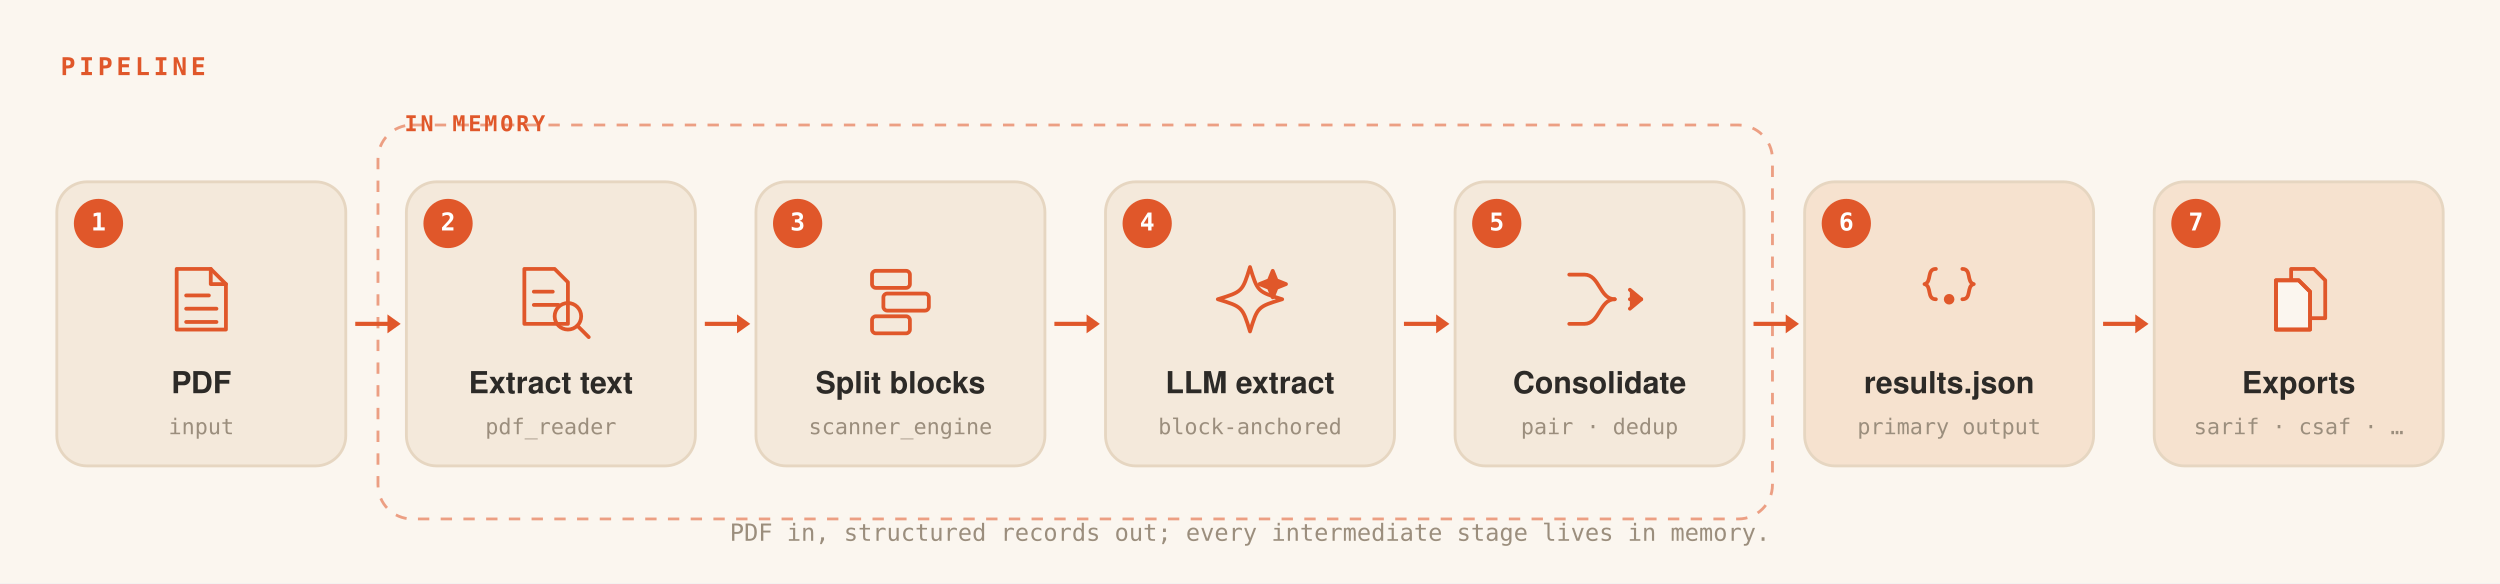
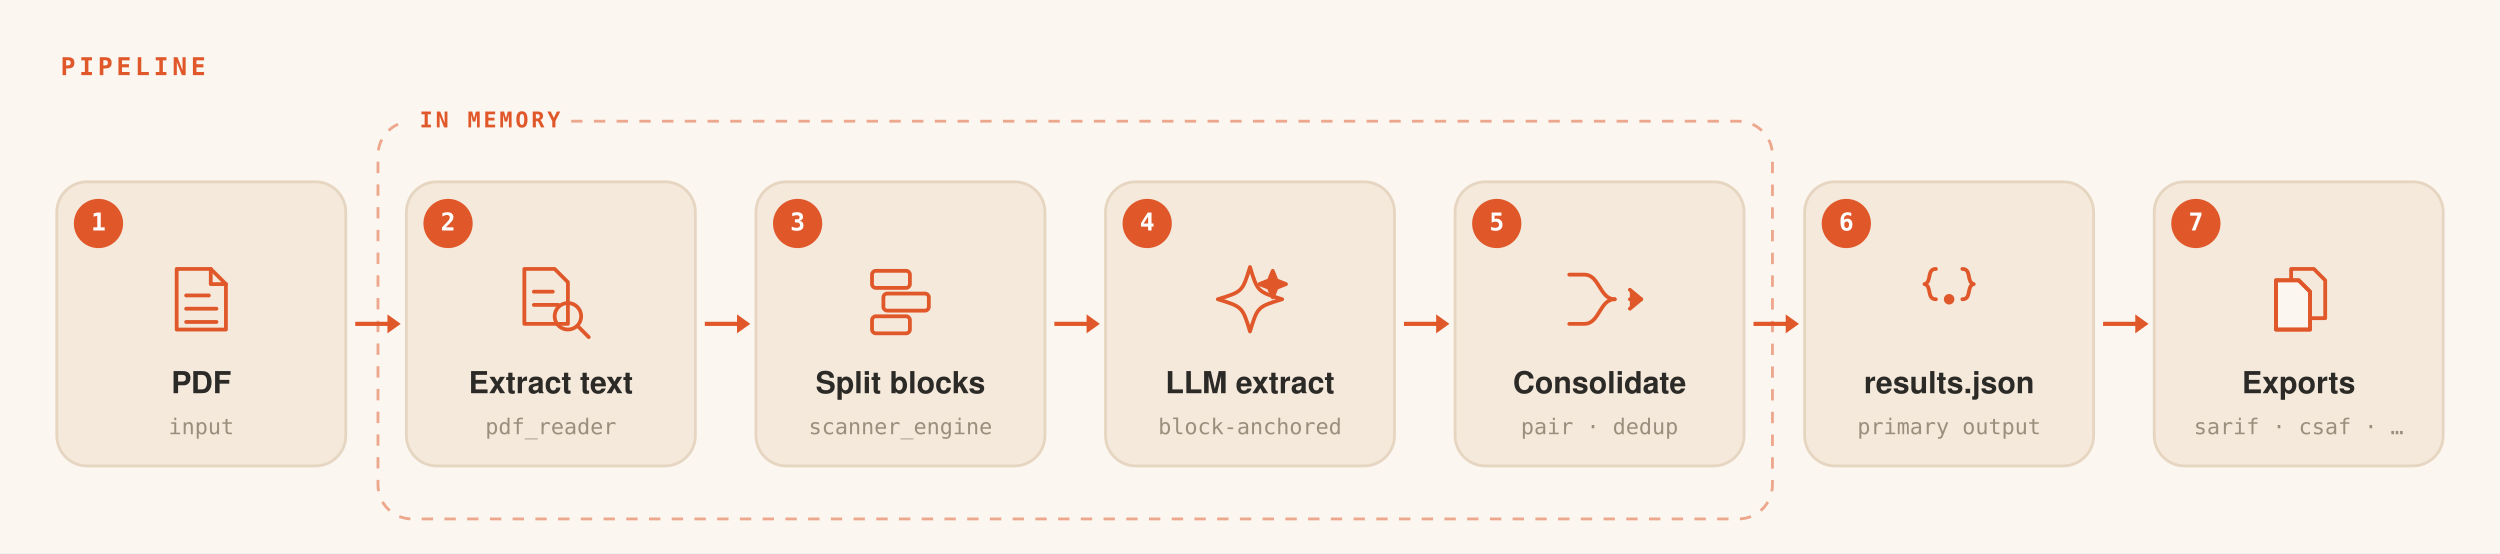
- <svg xmlns="http://www.w3.org/2000/svg" width="1320" height="308" viewBox="0 0 1320 308">
-   <rect width="1320" height="308" fill="#fbf6ef" />
+ <svg xmlns="http://www.w3.org/2000/svg" width="1320" height="292" viewBox="0 0 1320 292">
+   <rect width="1320" height="292" fill="#fbf6ef" />
  <text x="32" y="36" font-size="13" fill="#e0572a" font-weight="bold" text-anchor="start" letter-spacing="2" font-family="ui-monospace,SFMono-Regular,Menlo,Consolas,monospace" dominant-baseline="middle">PIPELINE</text>
-   <rect x="199.571" y="66" width="736.286" height="208" rx="18" fill="none" stroke="#e0572a" stroke-width="1.5" stroke-dasharray="6 6" opacity="0.55" />
-   <text x="213.571" y="66" font-size="11.5" fill="#e0572a" font-weight="bold" text-anchor="start" letter-spacing="1.5" font-family="ui-monospace,SFMono-Regular,Menlo,Consolas,monospace" dominant-baseline="middle">IN MEMORY</text>
+   <rect x="199.571" y="64" width="736.286" height="210" rx="18" fill="none" stroke="#e0572a" stroke-width="1.5" stroke-dasharray="6 6" opacity="0.5" />
+   <rect x="215.571" y="55" width="84" height="18" fill="#fbf6ef" />
+   <text x="221.571" y="64" font-size="11.5" fill="#e0572a" font-weight="bold" text-anchor="start" letter-spacing="1.5" font-family="ui-monospace,SFMono-Regular,Menlo,Consolas,monospace" dominant-baseline="middle">IN MEMORY</text>
  <rect x="30.0" y="96" width="152.571" height="150" rx="16" fill="#f4e9db" stroke="#e6d6c1" stroke-width="1.5" />
  <circle cx="52.0" cy="118" r="13" fill="#e0572a" />
  <text x="52.0" y="118" font-size="13" fill="#fff" font-weight="bold" text-anchor="middle" font-family="ui-monospace,SFMono-Regular,Menlo,Consolas,monospace" dominant-baseline="middle">1</text>
  <g stroke="#e0572a" stroke-width="2" fill="none" stroke-linecap="round" stroke-linejoin="round">
    <path d="M 93.286 142 h 18 l 8 8 v 24 h -26 z" />
    <path d="M 111.286 142 v 8 h 8" />
    <path d="M 98.286 156 h 12 M 98.286 163 h 16 M 98.286 170 h 16" />
  </g>
  <text x="106.286" y="202" font-size="16" fill="#2c2a27" font-weight="bold" text-anchor="middle" font-family="ui-sans-serif,-apple-system,Segoe UI,Helvetica,Arial,sans-serif" dominant-baseline="middle">PDF</text>
  <text x="106.286" y="226" font-size="11.5" fill="#9b8e7d" font-weight="normal" text-anchor="middle" font-family="ui-monospace,SFMono-Regular,Menlo,Consolas,monospace" dominant-baseline="middle">input</text>
  <line x1="187.571" y1="171.0" x2="205.571" y2="171.0" stroke="#e0572a" stroke-width="2.2" />
  <path d="M 204.571 166.0 L 211.571 171.0 L 204.571 176.0 Z" fill="#e0572a" />
  <rect x="214.571" y="96" width="152.571" height="150" rx="16" fill="#f4e9db" stroke="#e6d6c1" stroke-width="1.5" />
  <circle cx="236.571" cy="118" r="13" fill="#e0572a" />
  <text x="236.571" y="118" font-size="13" fill="#fff" font-weight="bold" text-anchor="middle" font-family="ui-monospace,SFMono-Regular,Menlo,Consolas,monospace" dominant-baseline="middle">2</text>
  <g stroke="#e0572a" stroke-width="2" fill="none" stroke-linecap="round" stroke-linejoin="round">
    <path d="M 276.857 142 h 16 l 7 7 v 22 h -23 z" />
    <path d="M 281.857 154 h 10 M 281.857 161 h 13" />
    <circle cx="299.857" cy="167" r="7" />
    <path d="M 304.857 172 l 6 6" />
  </g>
  <text x="290.857" y="202" font-size="16" fill="#2c2a27" font-weight="bold" text-anchor="middle" font-family="ui-sans-serif,-apple-system,Segoe UI,Helvetica,Arial,sans-serif" dominant-baseline="middle">Extract text</text>
  <text x="290.857" y="226" font-size="11.5" fill="#9b8e7d" font-weight="normal" text-anchor="middle" font-family="ui-monospace,SFMono-Regular,Menlo,Consolas,monospace" dominant-baseline="middle">pdf_reader</text>
  <line x1="372.143" y1="171.0" x2="390.143" y2="171.0" stroke="#e0572a" stroke-width="2.2" />
  <path d="M 389.143 166.0 L 396.143 171.0 L 389.143 176.0 Z" fill="#e0572a" />
  <rect x="399.143" y="96" width="152.571" height="150" rx="16" fill="#f4e9db" stroke="#e6d6c1" stroke-width="1.5" />
  <circle cx="421.143" cy="118" r="13" fill="#e0572a" />
  <text x="421.143" y="118" font-size="13" fill="#fff" font-weight="bold" text-anchor="middle" font-family="ui-monospace,SFMono-Regular,Menlo,Consolas,monospace" dominant-baseline="middle">3</text>
  <g stroke="#e0572a" stroke-width="2" fill="none" stroke-linecap="round" stroke-linejoin="round">
    <rect x="460.429" y="143" width="20" height="9" rx="2" />
    <rect x="466.429" y="155" width="24" height="9" rx="2" />
    <rect x="460.429" y="167" width="20" height="9" rx="2" />
  </g>
  <text x="475.429" y="202" font-size="16" fill="#2c2a27" font-weight="bold" text-anchor="middle" font-family="ui-sans-serif,-apple-system,Segoe UI,Helvetica,Arial,sans-serif" dominant-baseline="middle">Split blocks</text>
  <text x="475.429" y="226" font-size="11.5" fill="#9b8e7d" font-weight="normal" text-anchor="middle" font-family="ui-monospace,SFMono-Regular,Menlo,Consolas,monospace" dominant-baseline="middle">scanner_engine</text>
  <line x1="556.714" y1="171.0" x2="574.714" y2="171.0" stroke="#e0572a" stroke-width="2.2" />
  <path d="M 573.714 166.0 L 580.714 171.0 L 573.714 176.0 Z" fill="#e0572a" />
  <rect x="583.714" y="96" width="152.571" height="150" rx="16" fill="#f4e9db" stroke="#e6d6c1" stroke-width="1.5" />
  <circle cx="605.714" cy="118" r="13" fill="#e0572a" />
  <text x="605.714" y="118" font-size="13" fill="#fff" font-weight="bold" text-anchor="middle" font-family="ui-monospace,SFMono-Regular,Menlo,Consolas,monospace" dominant-baseline="middle">4</text>
  <g stroke="#e0572a" stroke-width="2" fill="none" stroke-linecap="round" stroke-linejoin="round">
    <path d="M 660 141 C 664 154 664 154 677 158 C 664 162 664 162 660 175 C 656 162 656 162 643 158 C 656 154 656 154 660 141 Z" />
    <path d="M 672 143 l 2 5 l 5 2 l -5 2 l -2 5 l -2 -5 l -5 -2 l 5 -2 z" fill="#e0572a" />
  </g>
  <text x="660" y="202" font-size="16" fill="#2c2a27" font-weight="bold" text-anchor="middle" font-family="ui-sans-serif,-apple-system,Segoe UI,Helvetica,Arial,sans-serif" dominant-baseline="middle">LLM extract</text>
  <text x="660" y="226" font-size="11.5" fill="#9b8e7d" font-weight="normal" text-anchor="middle" font-family="ui-monospace,SFMono-Regular,Menlo,Consolas,monospace" dominant-baseline="middle">block-anchored</text>
  <line x1="741.286" y1="171.0" x2="759.286" y2="171.0" stroke="#e0572a" stroke-width="2.2" />
  <path d="M 758.286 166.0 L 765.286 171.0 L 758.286 176.0 Z" fill="#e0572a" />
  <rect x="768.286" y="96" width="152.571" height="150" rx="16" fill="#f4e9db" stroke="#e6d6c1" stroke-width="1.5" />
  <circle cx="790.286" cy="118" r="13" fill="#e0572a" />
  <text x="790.286" y="118" font-size="13" fill="#fff" font-weight="bold" text-anchor="middle" font-family="ui-monospace,SFMono-Regular,Menlo,Consolas,monospace" dominant-baseline="middle">5</text>
  <g stroke="#e0572a" stroke-width="2" fill="none" stroke-linecap="round" stroke-linejoin="round">
    <path d="M 828.571 145 h 8 c 8 0 8 13 16 13" />
    <path d="M 828.571 171 h 8 c 8 0 8 -13 16 -13" />
    <path d="M 860.571 158 h 6" />
    <path d="M 860.571 153 l 6 5 l -6 5" fill="#e0572a" />
  </g>
  <text x="844.571" y="202" font-size="16" fill="#2c2a27" font-weight="bold" text-anchor="middle" font-family="ui-sans-serif,-apple-system,Segoe UI,Helvetica,Arial,sans-serif" dominant-baseline="middle">Consolidate</text>
  <text x="844.571" y="226" font-size="11.5" fill="#9b8e7d" font-weight="normal" text-anchor="middle" font-family="ui-monospace,SFMono-Regular,Menlo,Consolas,monospace" dominant-baseline="middle">pair · dedup</text>
  <line x1="925.857" y1="171.0" x2="943.857" y2="171.0" stroke="#e0572a" stroke-width="2.2" />
  <path d="M 942.857 166.0 L 949.857 171.0 L 942.857 176.0 Z" fill="#e0572a" />
-   <rect x="952.857" y="96" width="152.571" height="150" rx="16" fill="#f6e2cf" stroke="#e6d6c1" stroke-width="1.5" />
+   <rect x="952.857" y="96" width="152.571" height="150" rx="16" fill="#f4e9db" stroke="#e6d6c1" stroke-width="1.5" />
  <circle cx="974.857" cy="118" r="13" fill="#e0572a" />
  <text x="974.857" y="118" font-size="13" fill="#fff" font-weight="bold" text-anchor="middle" font-family="ui-monospace,SFMono-Regular,Menlo,Consolas,monospace" dominant-baseline="middle">6</text>
  <g stroke="#e0572a" stroke-width="2" fill="none" stroke-linecap="round" stroke-linejoin="round">
    <path d="M 1022.143 142 c -5 0 -2 7 -6 8 c 4 1 1 8 6 8" />
    <path d="M 1036.143 142 c 5 0 2 7 6 8 c -4 1 -1 8 -6 8" />
    <circle cx="1029.143" cy="158" r="1.8" fill="#e0572a" />
  </g>
  <text x="1029.143" y="202" font-size="16" fill="#2c2a27" font-weight="bold" text-anchor="middle" font-family="ui-sans-serif,-apple-system,Segoe UI,Helvetica,Arial,sans-serif" dominant-baseline="middle">results.json</text>
  <text x="1029.143" y="226" font-size="11.5" fill="#9b8e7d" font-weight="normal" text-anchor="middle" font-family="ui-monospace,SFMono-Regular,Menlo,Consolas,monospace" dominant-baseline="middle">primary output</text>
  <line x1="1110.429" y1="171.0" x2="1128.429" y2="171.0" stroke="#e0572a" stroke-width="2.2" />
  <path d="M 1127.429 166.0 L 1134.429 171.0 L 1127.429 176.0 Z" fill="#e0572a" />
-   <rect x="1137.429" y="96" width="152.571" height="150" rx="16" fill="#f6e2cf" stroke="#e6d6c1" stroke-width="1.5" />
+   <rect x="1137.429" y="96" width="152.571" height="150" rx="16" fill="#f4e9db" stroke="#e6d6c1" stroke-width="1.5" />
  <circle cx="1159.429" cy="118" r="13" fill="#e0572a" />
  <text x="1159.429" y="118" font-size="13" fill="#fff" font-weight="bold" text-anchor="middle" font-family="ui-monospace,SFMono-Regular,Menlo,Consolas,monospace" dominant-baseline="middle">7</text>
  <g stroke="#e0572a" stroke-width="2" fill="none" stroke-linecap="round" stroke-linejoin="round">
    <path d="M 1209.714 142 h 12 l 6 6 v 20 h -18 z" />
    <path d="M 1201.714 148 h 12 l 6 6 v 20 h -18 z" fill="#fbf6ef" />
    <path d="M 1201.714 148 h 12 l 6 6 v 20 h -18 z" />
  </g>
  <text x="1213.714" y="202" font-size="16" fill="#2c2a27" font-weight="bold" text-anchor="middle" font-family="ui-sans-serif,-apple-system,Segoe UI,Helvetica,Arial,sans-serif" dominant-baseline="middle">Exports</text>
  <text x="1213.714" y="226" font-size="11.5" fill="#9b8e7d" font-weight="normal" text-anchor="middle" font-family="ui-monospace,SFMono-Regular,Menlo,Consolas,monospace" dominant-baseline="middle">sarif · csaf · …</text>
-   <text x="660.0" y="282" font-size="12.5" fill="#9b8e7d" font-weight="normal" text-anchor="middle" font-family="ui-monospace,SFMono-Regular,Menlo,Consolas,monospace" dominant-baseline="middle">PDF in, structured records out; every intermediate stage lives in memory.</text>
</svg>
